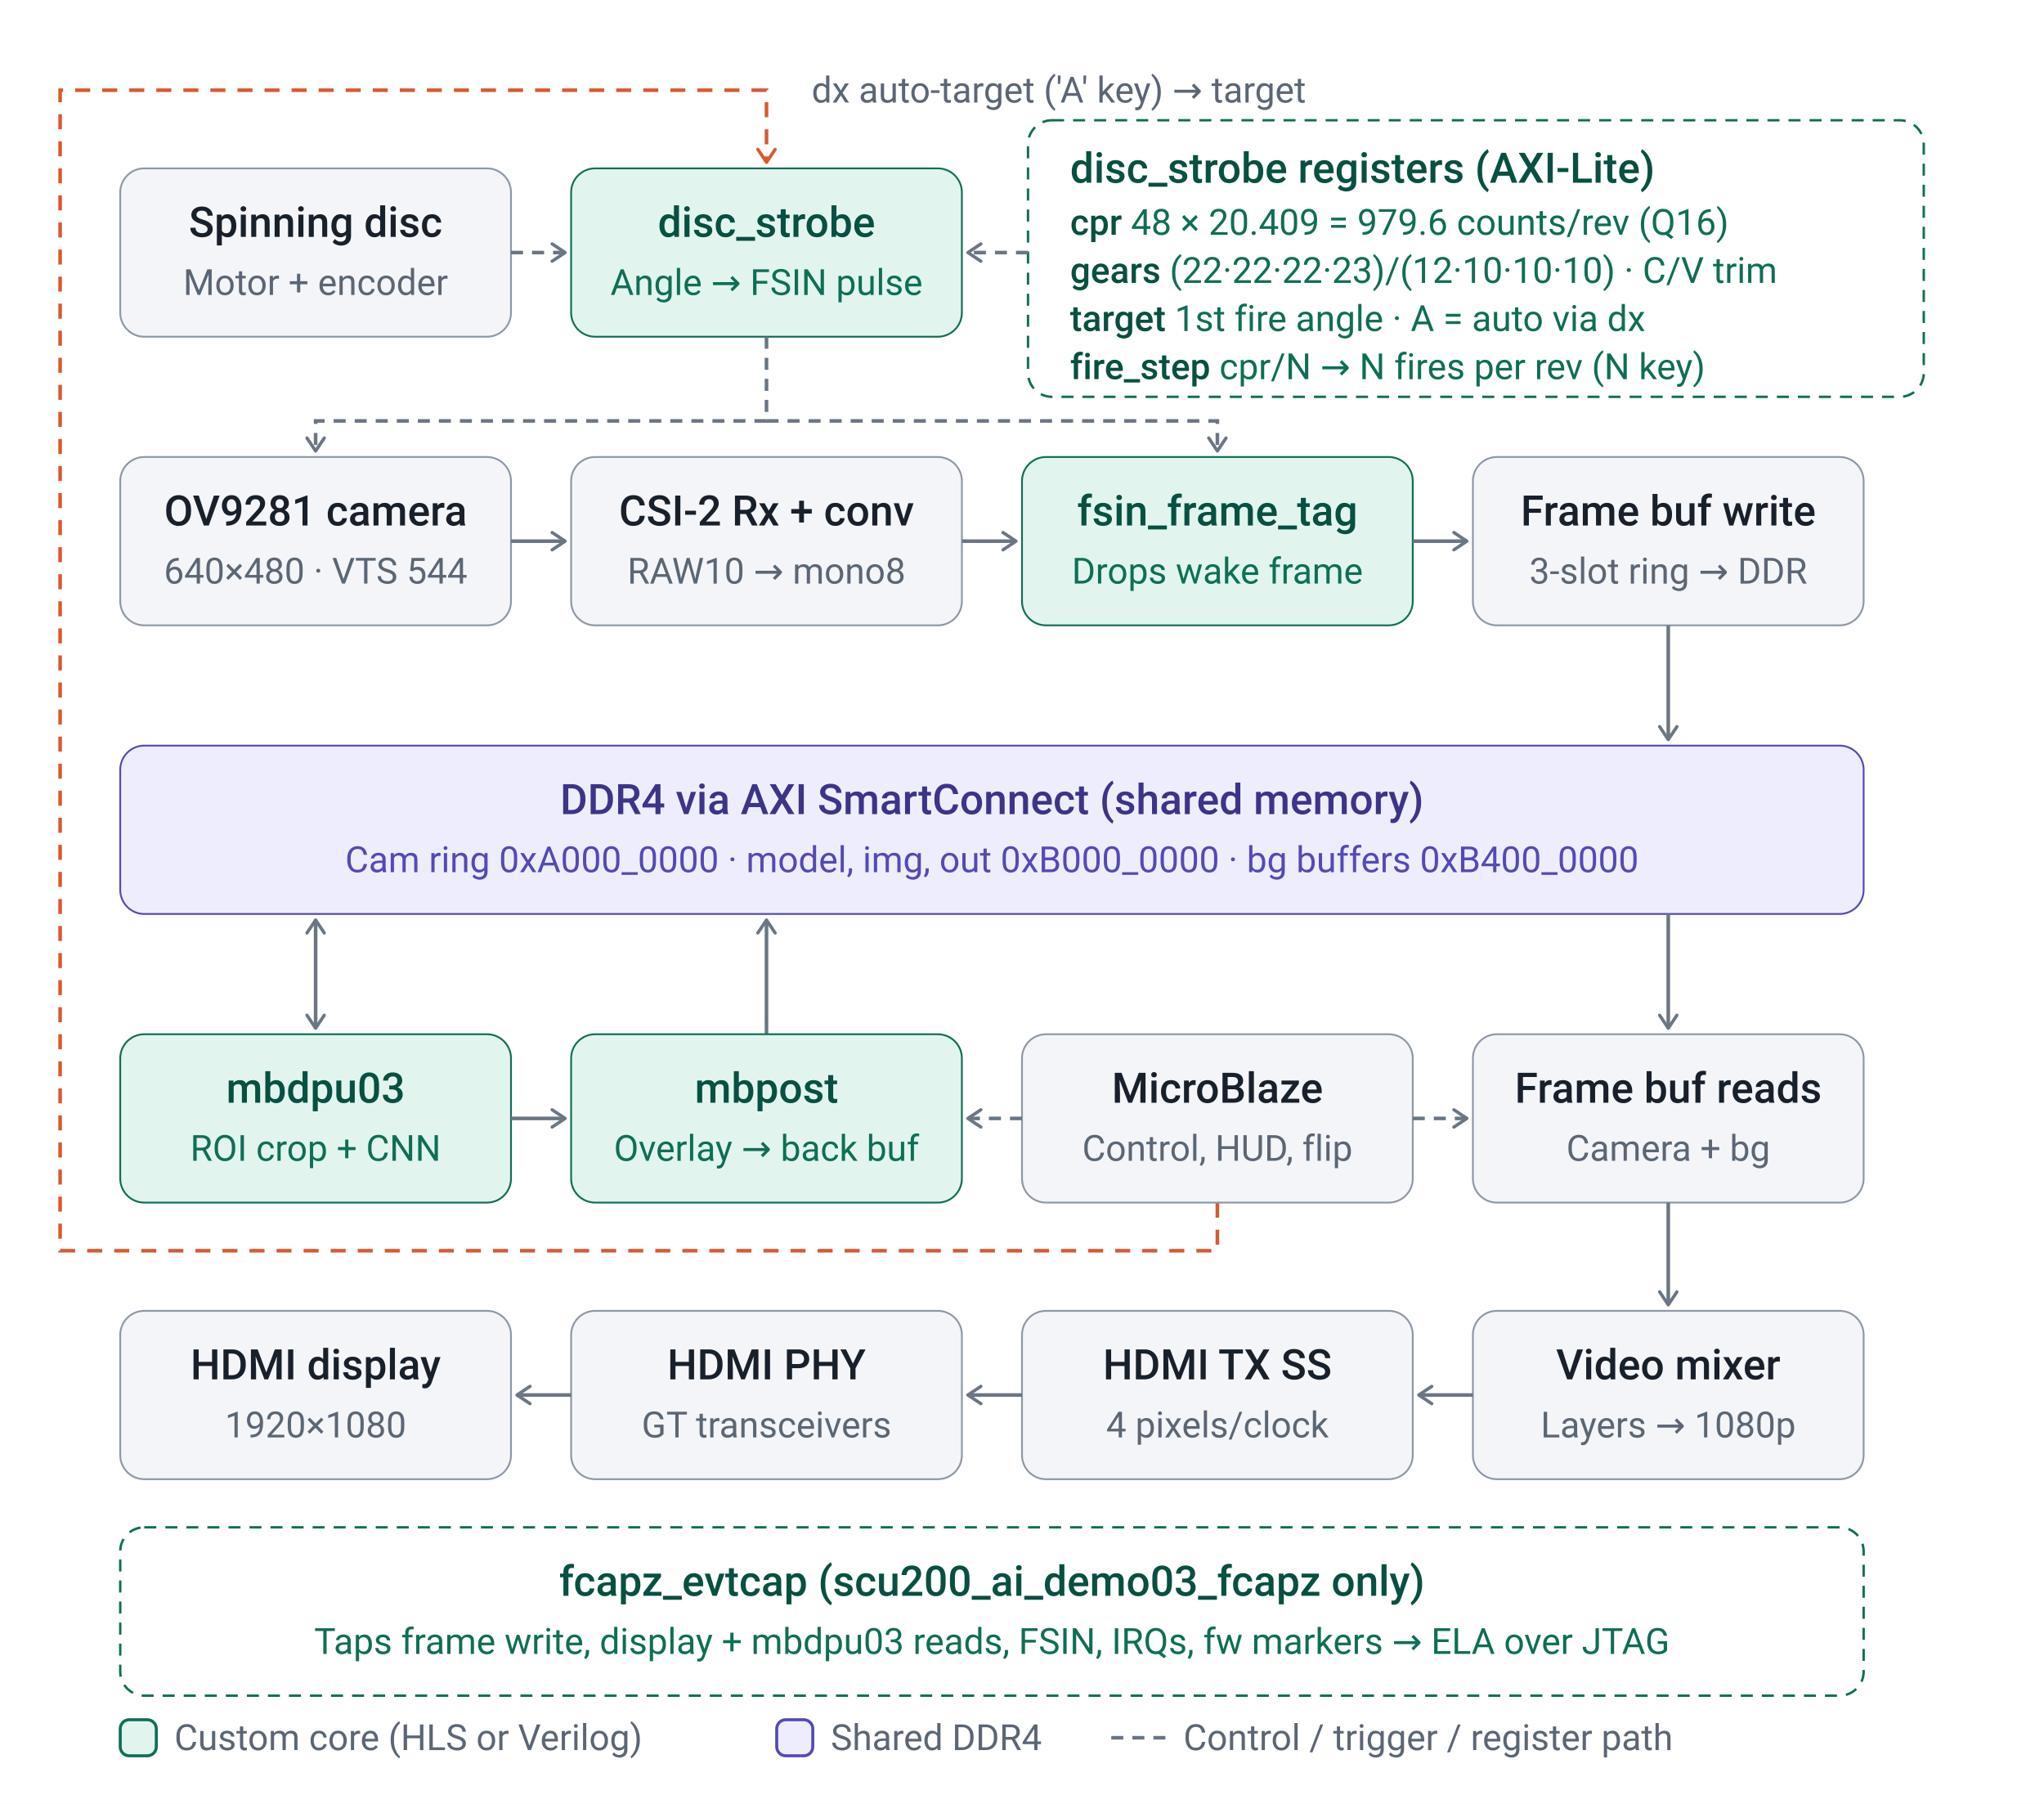
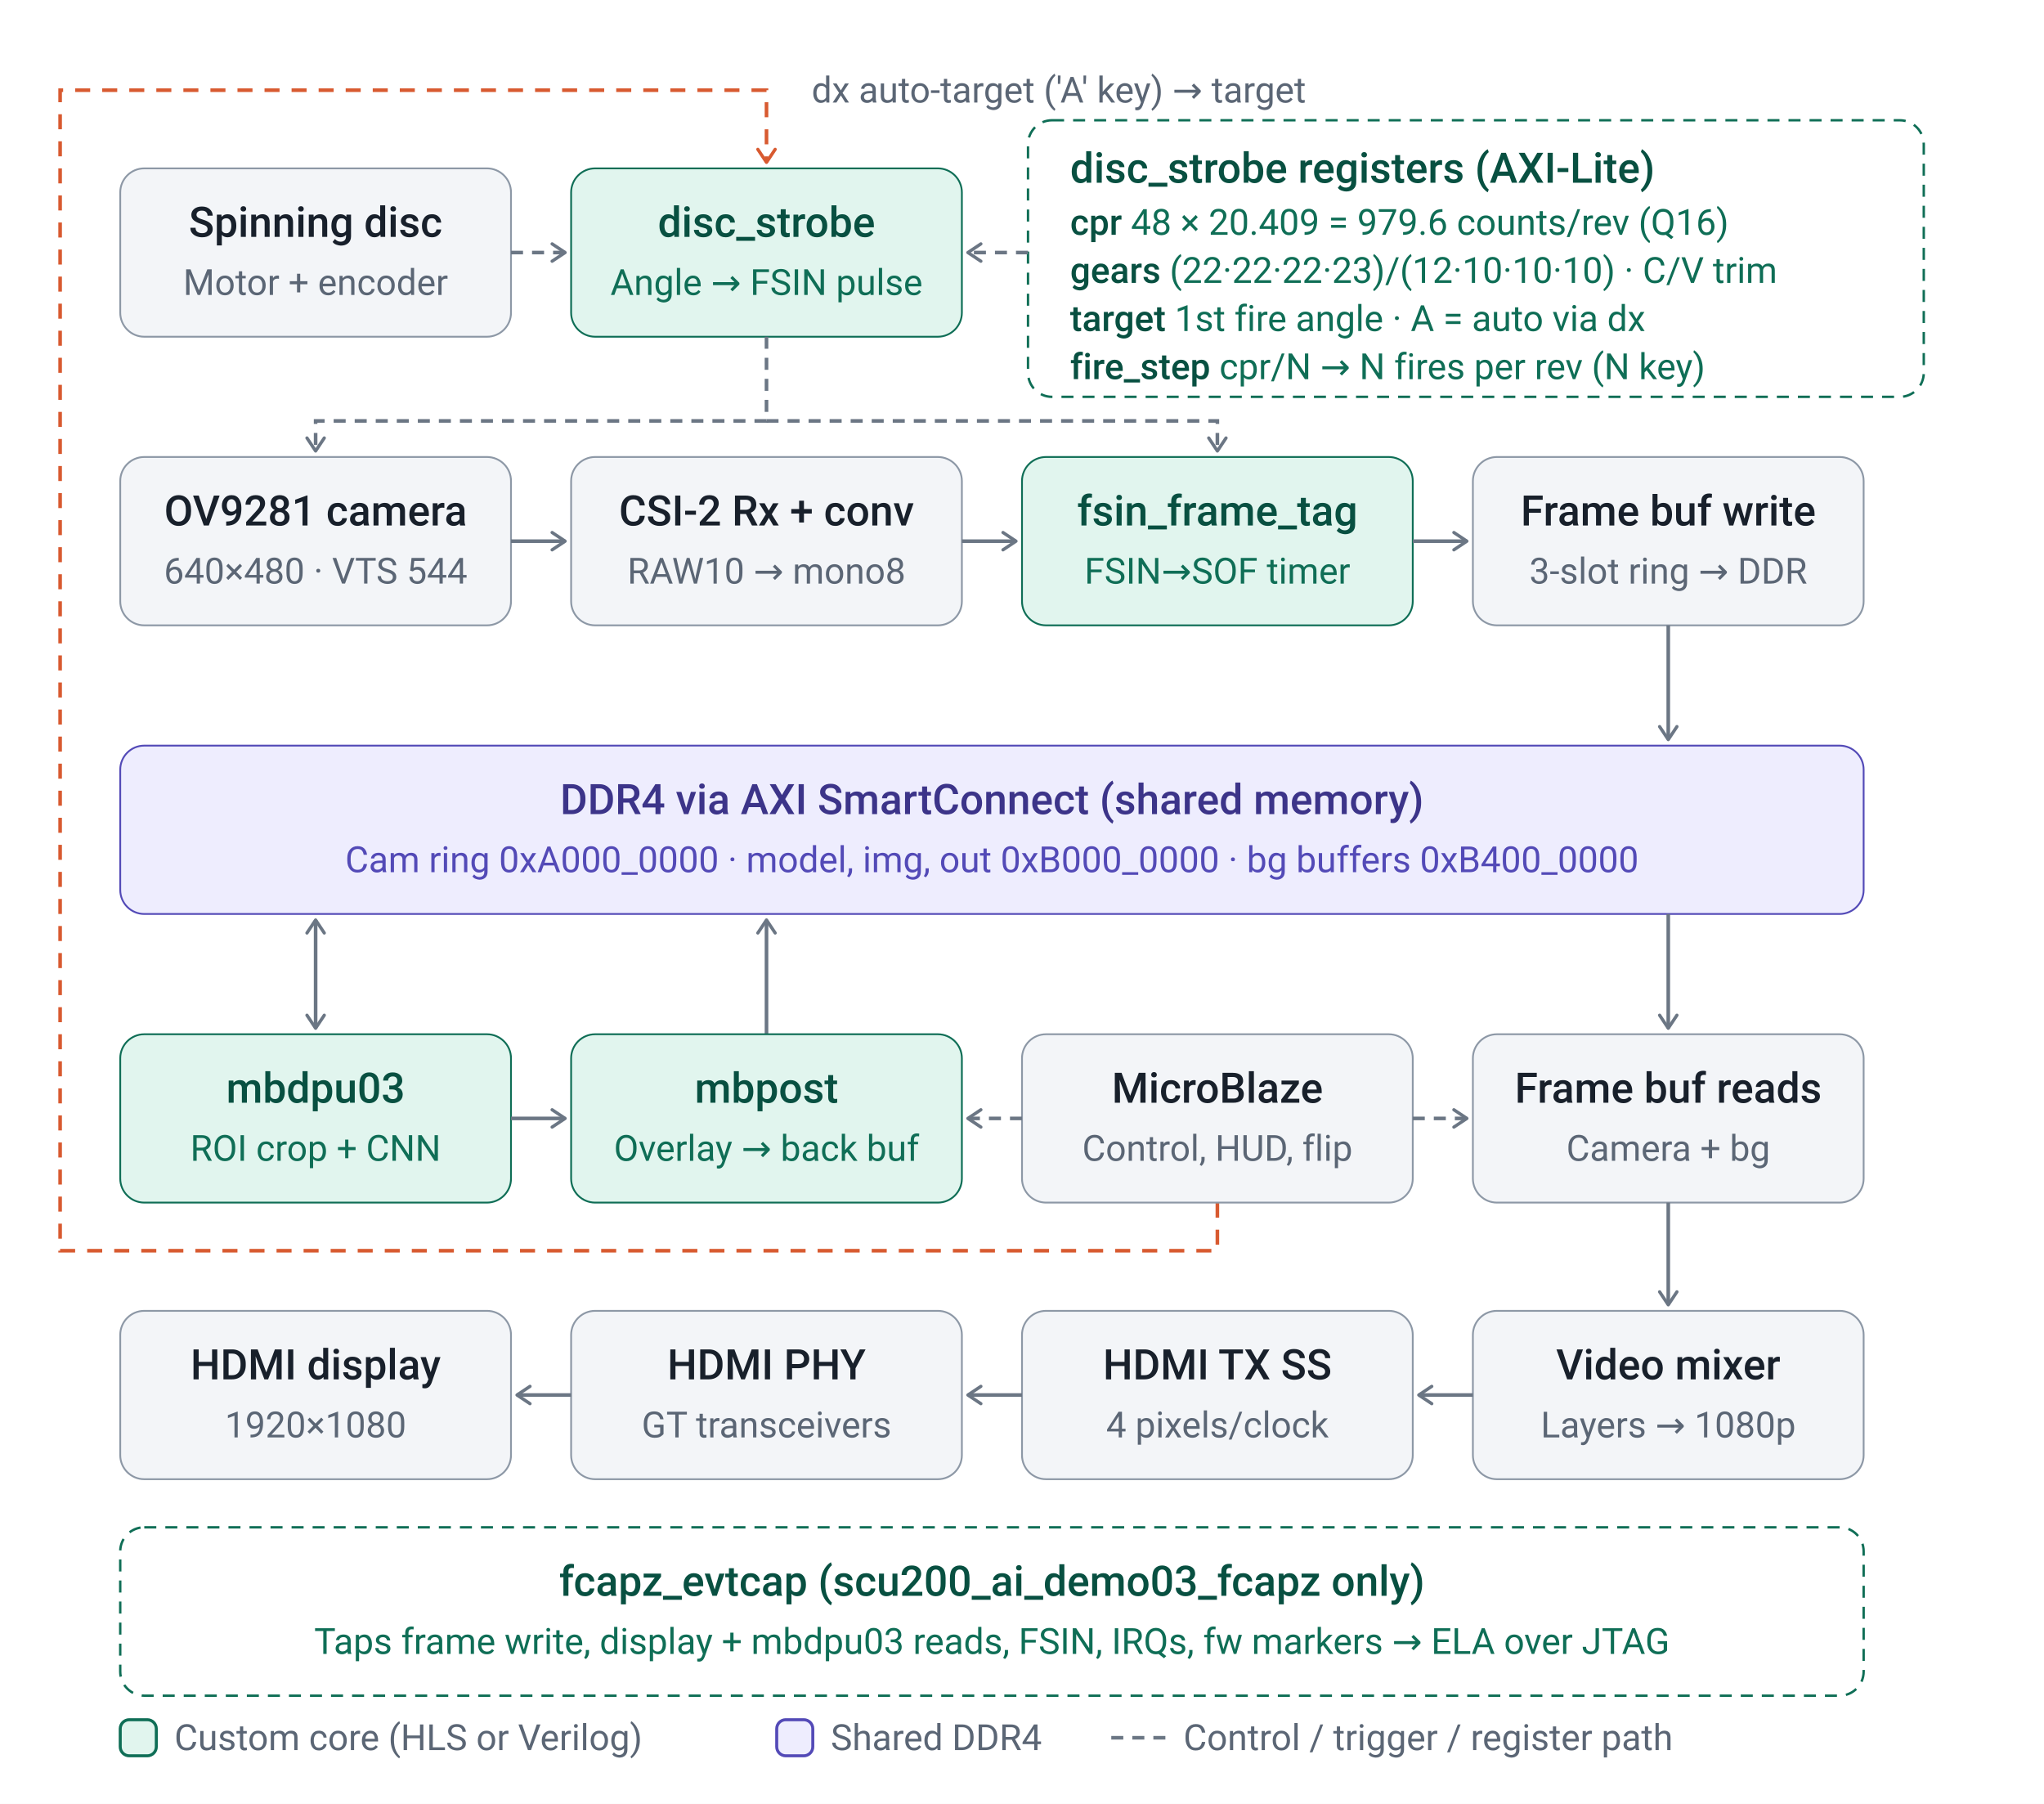
<svg xmlns="http://www.w3.org/2000/svg" viewBox="0 0 680 600" width="1360" height="1200" role="img" aria-label="Data path block diagram of scu200_ai_demo03">
  <style>text{font-family:"Red Hat Text",system-ui,-apple-system,"Segoe UI",Roboto,"DejaVu Sans",sans-serif;fill:#18202b}
.t{font-size:14px;font-weight:500}.s{font-size:12px;fill:#5b6675}
.b rect{fill:#f3f5f8;stroke:#8d98a6}
.c rect{fill:#e1f5ee;stroke:#0f6e56}.c .t{fill:#085041}.c .s{fill:#0f6e56}
.d rect{fill:#eeedfe;stroke:#534ab7}.d .t{fill:#3c3489}.d .s{fill:#534ab7}
.a{stroke:#6b7684;stroke-width:1.2;fill:none}
.reg rect{fill:none}.reg .k{font-weight:500;fill:#085041}
.lg{font-size:12px}</style>
  <rect width="680" height="600" fill="#ffffff" />
  <defs>
    <marker id="ar" viewBox="0 0 10 10" refX="8" refY="5" markerWidth="6" markerHeight="6" orient="auto-start-reverse">
      <path d="M2 1L8 5L2 9" fill="none" stroke="context-stroke" stroke-width="1.5" stroke-linecap="round" stroke-linejoin="round" />
    </marker>
  </defs>
  <path d="M405 400 L405 416 L20 416 L20 30 L255 30 L255 54" fill="none" stroke="#d85a30" stroke-width="1.2" stroke-dasharray="5 4" marker-end="url(#ar)" />
  <text class="s" x="270" y="30" dominant-baseline="central">dx auto-target ('A' key) → target</text>
  <g class="b">
    <rect x="40" y="56" width="130" height="56" rx="8" stroke-width="0.6" />
    <text class="t" x="105" y="74" text-anchor="middle" dominant-baseline="central">Spinning disc</text>
    <text class="s" x="105" y="94" text-anchor="middle" dominant-baseline="central">Motor + encoder</text>
  </g>
  <g class="c">
    <rect x="190" y="56" width="130" height="56" rx="8" stroke-width="0.6" />
    <text class="t" x="255" y="74" text-anchor="middle" dominant-baseline="central">disc_strobe</text>
    <text class="s" x="255" y="94" text-anchor="middle" dominant-baseline="central">Angle → FSIN pulse</text>
  </g>
  <line x1="170" y1="84" x2="188" y2="84" class="a" stroke-dasharray="4 3" marker-end="url(#ar)" />
  <g class="c reg">
    <rect x="342" y="40" width="298" height="92" rx="8" stroke-width="0.8" stroke-dasharray="4 3" />
    <text class="t" x="356" y="56" dominant-baseline="central">disc_strobe registers (AXI-Lite)</text>
    <text class="s" x="356" y="74" dominant-baseline="central">
      <tspan class="k">cpr</tspan>  48 × 20.409 = 979.6 counts/rev (Q16)</text>
    <text class="s" x="356" y="90" dominant-baseline="central">
      <tspan class="k">gears</tspan>  (22·22·22·23)/(12·10·10·10) · C/V trim</text>
    <text class="s" x="356" y="106" dominant-baseline="central">
      <tspan class="k">target</tspan>  1st fire angle · A = auto via dx</text>
    <text class="s" x="356" y="122" dominant-baseline="central">
      <tspan class="k">fire_step</tspan>  cpr/N → N fires per rev (N key)</text>
  </g>
  <line x1="342" y1="84" x2="322" y2="84" class="a" stroke-dasharray="4 3" marker-end="url(#ar)" />
  <path d="M255 112 L255 140 L105 140 L105 150" class="a" stroke-dasharray="4 3" marker-end="url(#ar)" />
  <path d="M255 140 L405 140 L405 150" class="a" stroke-dasharray="4 3" marker-end="url(#ar)" />
  <g class="b">
    <rect x="40" y="152" width="130" height="56" rx="8" stroke-width="0.6" />
    <text class="t" x="105" y="170" text-anchor="middle" dominant-baseline="central">OV9281 camera</text>
    <text class="s" x="105" y="190" text-anchor="middle" dominant-baseline="central">640×480 · VTS 544</text>
  </g>
  <g class="b">
    <rect x="190" y="152" width="130" height="56" rx="8" stroke-width="0.6" />
    <text class="t" x="255" y="170" text-anchor="middle" dominant-baseline="central">CSI-2 Rx + conv</text>
    <text class="s" x="255" y="190" text-anchor="middle" dominant-baseline="central">RAW10 → mono8</text>
  </g>
  <g class="c">
    <rect x="340" y="152" width="130" height="56" rx="8" stroke-width="0.6" />
    <text class="t" x="405" y="170" text-anchor="middle" dominant-baseline="central">fsin_frame_tag</text>
-     <text class="s" x="405" y="190" text-anchor="middle" dominant-baseline="central">Drops wake frame</text>
+     <text class="s" x="405" y="190" text-anchor="middle" dominant-baseline="central">FSIN→SOF timer</text>
  </g>
  <g class="b">
    <rect x="490" y="152" width="130" height="56" rx="8" stroke-width="0.6" />
    <text class="t" x="555" y="170" text-anchor="middle" dominant-baseline="central">Frame buf write</text>
    <text class="s" x="555" y="190" text-anchor="middle" dominant-baseline="central">3-slot ring → DDR</text>
  </g>
  <line x1="170" y1="180" x2="188" y2="180" class="a" marker-end="url(#ar)" />
  <line x1="320" y1="180" x2="338" y2="180" class="a" marker-end="url(#ar)" />
  <line x1="470" y1="180" x2="488" y2="180" class="a" marker-end="url(#ar)" />
  <line x1="555" y1="208" x2="555" y2="246" class="a" marker-end="url(#ar)" />
  <g class="d">
    <rect x="40" y="248" width="580" height="56" rx="8" stroke-width="0.6" />
    <text class="t" x="330" y="266" text-anchor="middle" dominant-baseline="central">DDR4 via AXI SmartConnect (shared memory)</text>
    <text class="s" x="330" y="286" text-anchor="middle" dominant-baseline="central">Cam ring 0xA000_0000 · model, img, out 0xB000_0000 · bg buffers 0xB400_0000</text>
  </g>
  <line x1="105" y1="306" x2="105" y2="342" class="a" marker-start="url(#ar)" marker-end="url(#ar)" />
  <line x1="255" y1="344" x2="255" y2="306" class="a" marker-end="url(#ar)" />
  <line x1="555" y1="304" x2="555" y2="342" class="a" marker-end="url(#ar)" />
  <g class="c">
    <rect x="40" y="344" width="130" height="56" rx="8" stroke-width="0.6" />
    <text class="t" x="105" y="362" text-anchor="middle" dominant-baseline="central">mbdpu03</text>
    <text class="s" x="105" y="382" text-anchor="middle" dominant-baseline="central">ROI crop + CNN</text>
  </g>
  <g class="c">
    <rect x="190" y="344" width="130" height="56" rx="8" stroke-width="0.6" />
    <text class="t" x="255" y="362" text-anchor="middle" dominant-baseline="central">mbpost</text>
    <text class="s" x="255" y="382" text-anchor="middle" dominant-baseline="central">Overlay → back buf</text>
  </g>
  <g class="b">
    <rect x="340" y="344" width="130" height="56" rx="8" stroke-width="0.6" />
    <text class="t" x="405" y="362" text-anchor="middle" dominant-baseline="central">MicroBlaze</text>
    <text class="s" x="405" y="382" text-anchor="middle" dominant-baseline="central">Control, HUD, flip</text>
  </g>
  <g class="b">
    <rect x="490" y="344" width="130" height="56" rx="8" stroke-width="0.6" />
    <text class="t" x="555" y="362" text-anchor="middle" dominant-baseline="central">Frame buf reads</text>
    <text class="s" x="555" y="382" text-anchor="middle" dominant-baseline="central">Camera + bg</text>
  </g>
  <line x1="170" y1="372" x2="188" y2="372" class="a" marker-end="url(#ar)" />
  <line x1="340" y1="372" x2="322" y2="372" class="a" stroke-dasharray="4 3" marker-end="url(#ar)" />
  <line x1="470" y1="372" x2="488" y2="372" class="a" stroke-dasharray="4 3" marker-end="url(#ar)" />
  <g class="b">
    <rect x="490" y="436" width="130" height="56" rx="8" stroke-width="0.6" />
    <text class="t" x="555" y="454" text-anchor="middle" dominant-baseline="central">Video mixer</text>
    <text class="s" x="555" y="474" text-anchor="middle" dominant-baseline="central">Layers → 1080p</text>
  </g>
  <g class="b">
    <rect x="340" y="436" width="130" height="56" rx="8" stroke-width="0.6" />
    <text class="t" x="405" y="454" text-anchor="middle" dominant-baseline="central">HDMI TX SS</text>
    <text class="s" x="405" y="474" text-anchor="middle" dominant-baseline="central">4 pixels/clock</text>
  </g>
  <g class="b">
    <rect x="190" y="436" width="130" height="56" rx="8" stroke-width="0.6" />
    <text class="t" x="255" y="454" text-anchor="middle" dominant-baseline="central">HDMI PHY</text>
    <text class="s" x="255" y="474" text-anchor="middle" dominant-baseline="central">GT transceivers</text>
  </g>
  <g class="b">
    <rect x="40" y="436" width="130" height="56" rx="8" stroke-width="0.6" />
    <text class="t" x="105" y="454" text-anchor="middle" dominant-baseline="central">HDMI display</text>
    <text class="s" x="105" y="474" text-anchor="middle" dominant-baseline="central">1920×1080</text>
  </g>
  <line x1="555" y1="400" x2="555" y2="434" class="a" marker-end="url(#ar)" />
  <line x1="490" y1="464" x2="472" y2="464" class="a" marker-end="url(#ar)" />
  <line x1="340" y1="464" x2="322" y2="464" class="a" marker-end="url(#ar)" />
  <line x1="190" y1="464" x2="172" y2="464" class="a" marker-end="url(#ar)" />
  <g class="c reg">
    <rect x="40" y="508" width="580" height="56" rx="8" stroke-width="0.8" stroke-dasharray="4 3" />
    <text class="t" x="330" y="526" text-anchor="middle" dominant-baseline="central">fcapz_evtcap (scu200_ai_demo03_fcapz only)</text>
    <text class="s" x="330" y="546" text-anchor="middle" dominant-baseline="central">Taps frame write, display + mbdpu03 reads, FSIN, IRQs, fw markers → ELA over JTAG</text>
  </g>
  <g transform="translate(0,570)">
    <rect x="40" y="2" width="12" height="12" rx="3" fill="#e1f5ee" stroke="#0f6e56" />
    <text class="s" x="58" y="8" dominant-baseline="central">Custom core (HLS or Verilog)</text>
    <rect x="258.4" y="2" width="12" height="12" rx="3" fill="#eeedfe" stroke="#534ab7" />
    <text class="s" x="276.4" y="8" dominant-baseline="central">Shared DDR4</text>
    <line x1="369.7" y1="8" x2="387.7" y2="8" class="a" stroke-dasharray="4 3" />
    <text class="s" x="393.7" y="8" dominant-baseline="central">Control / trigger / register path</text>
  </g>
</svg>
